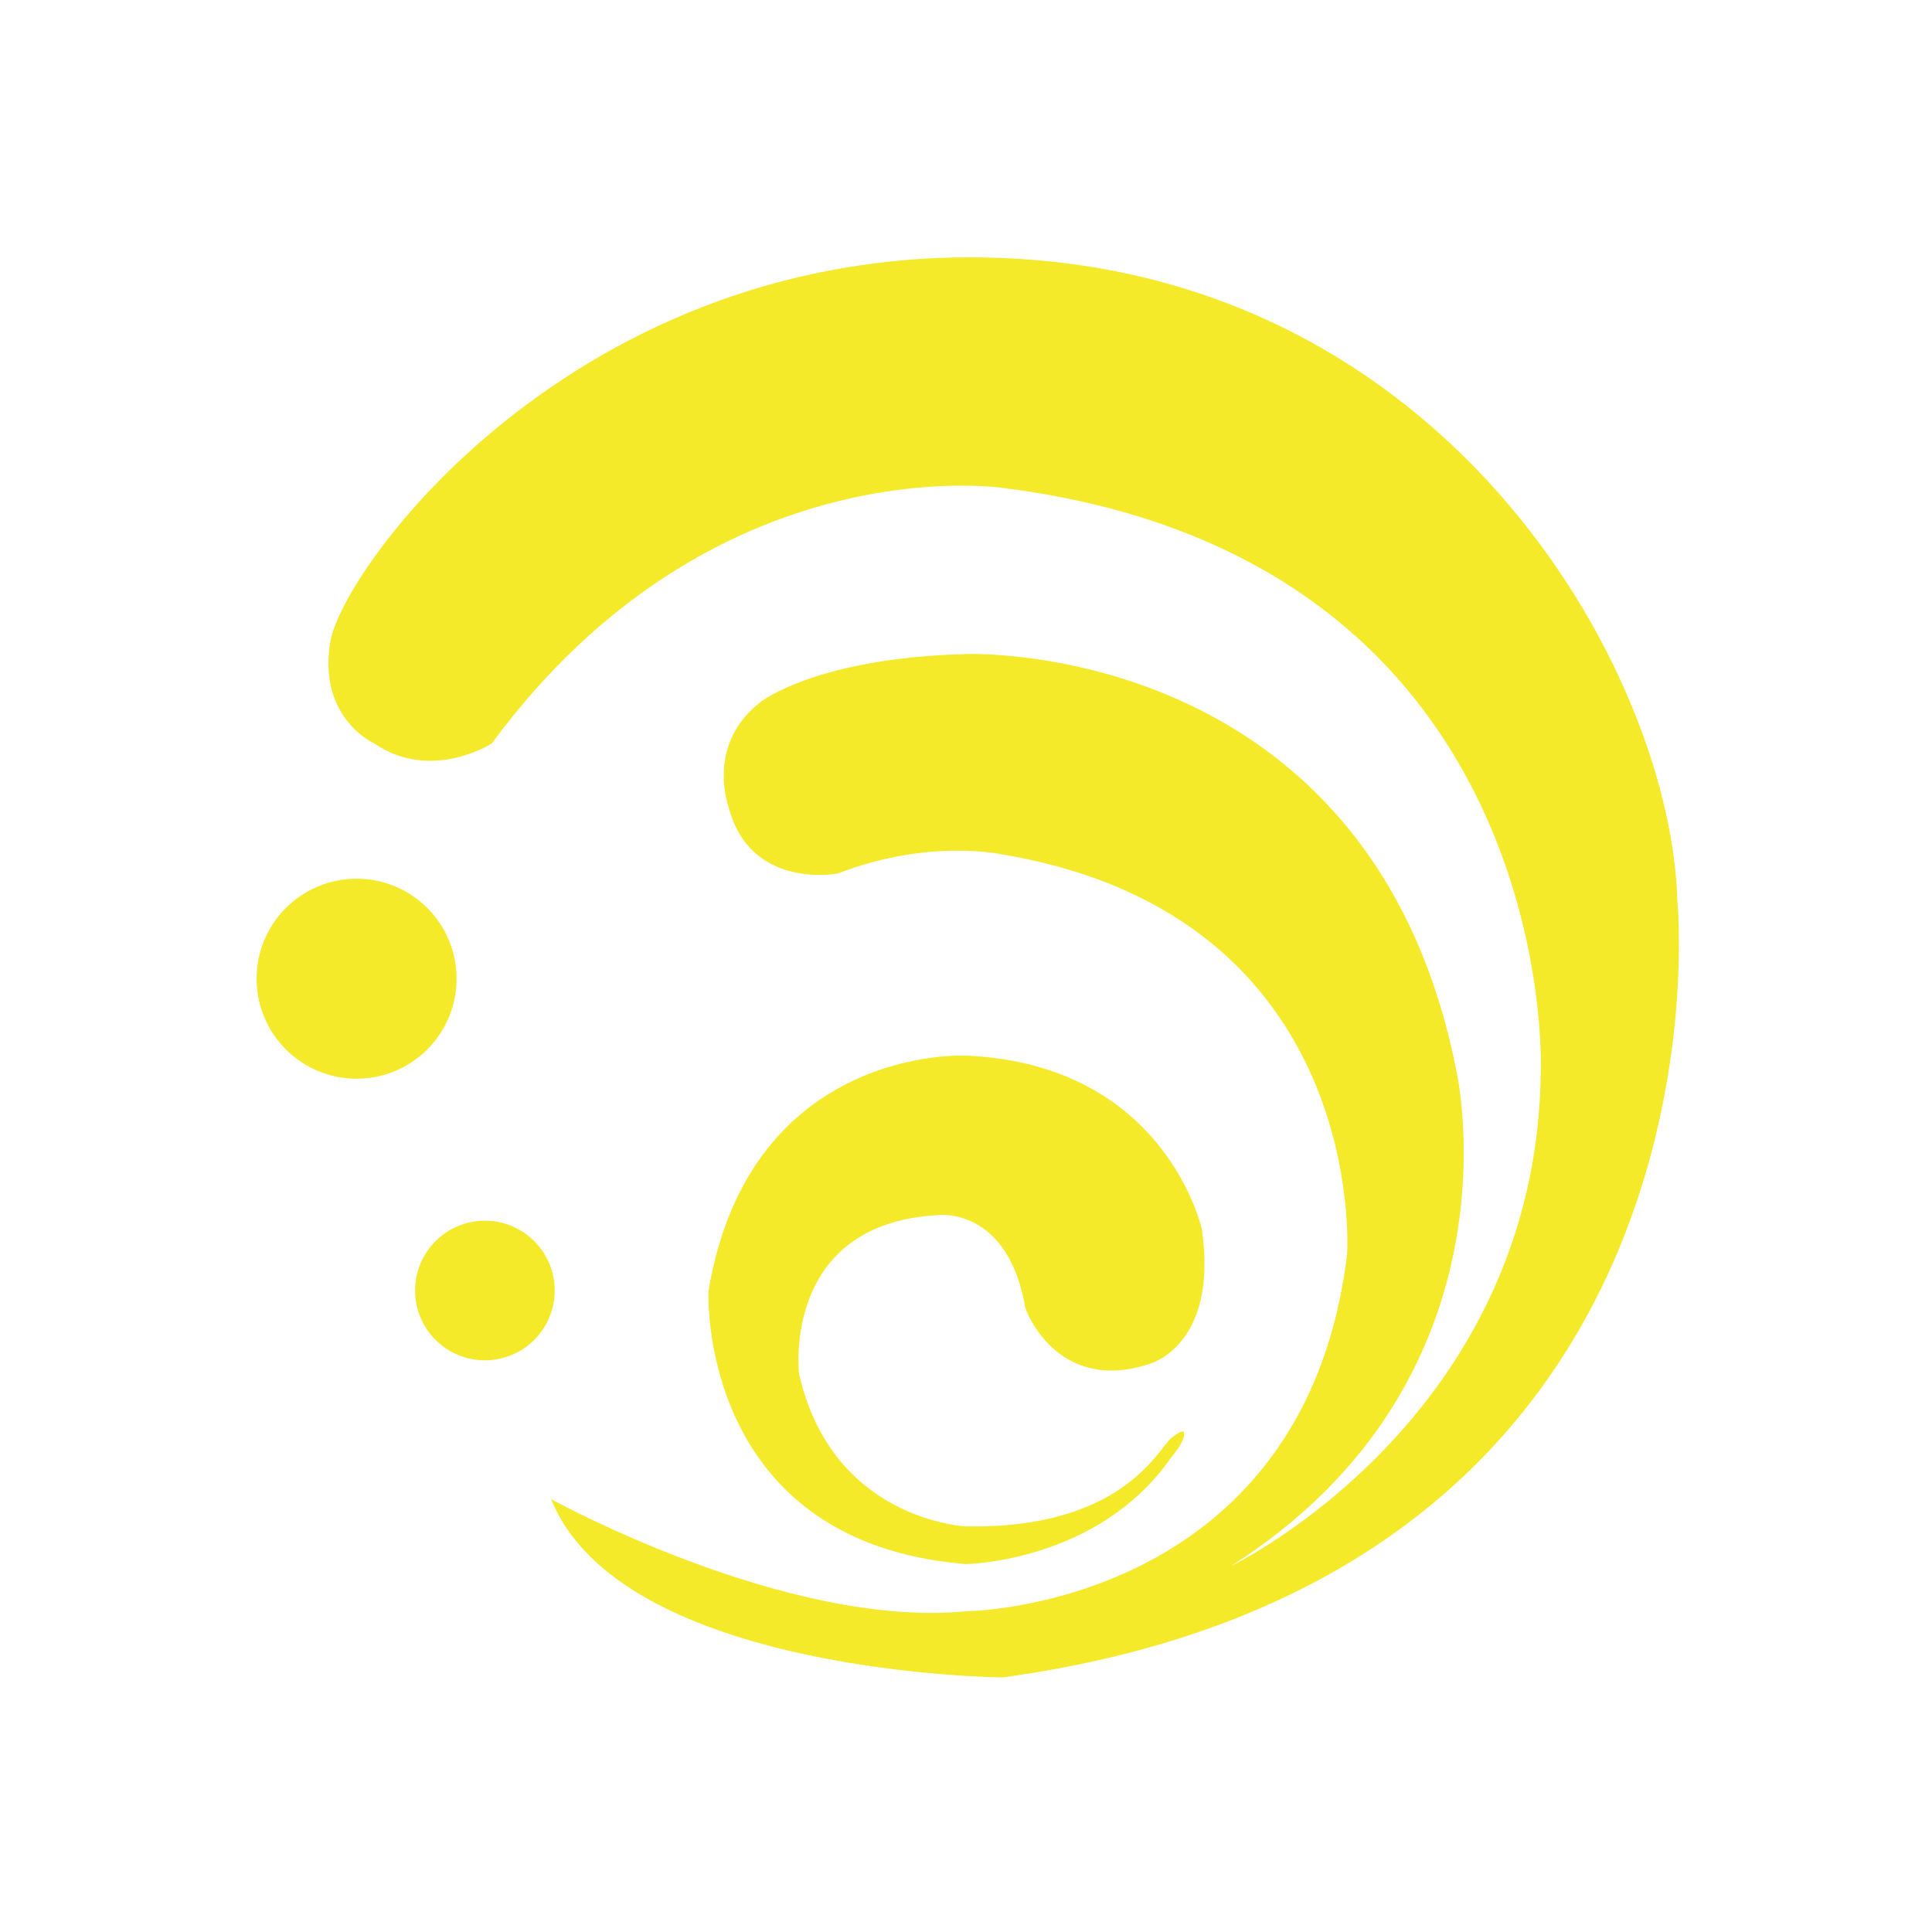
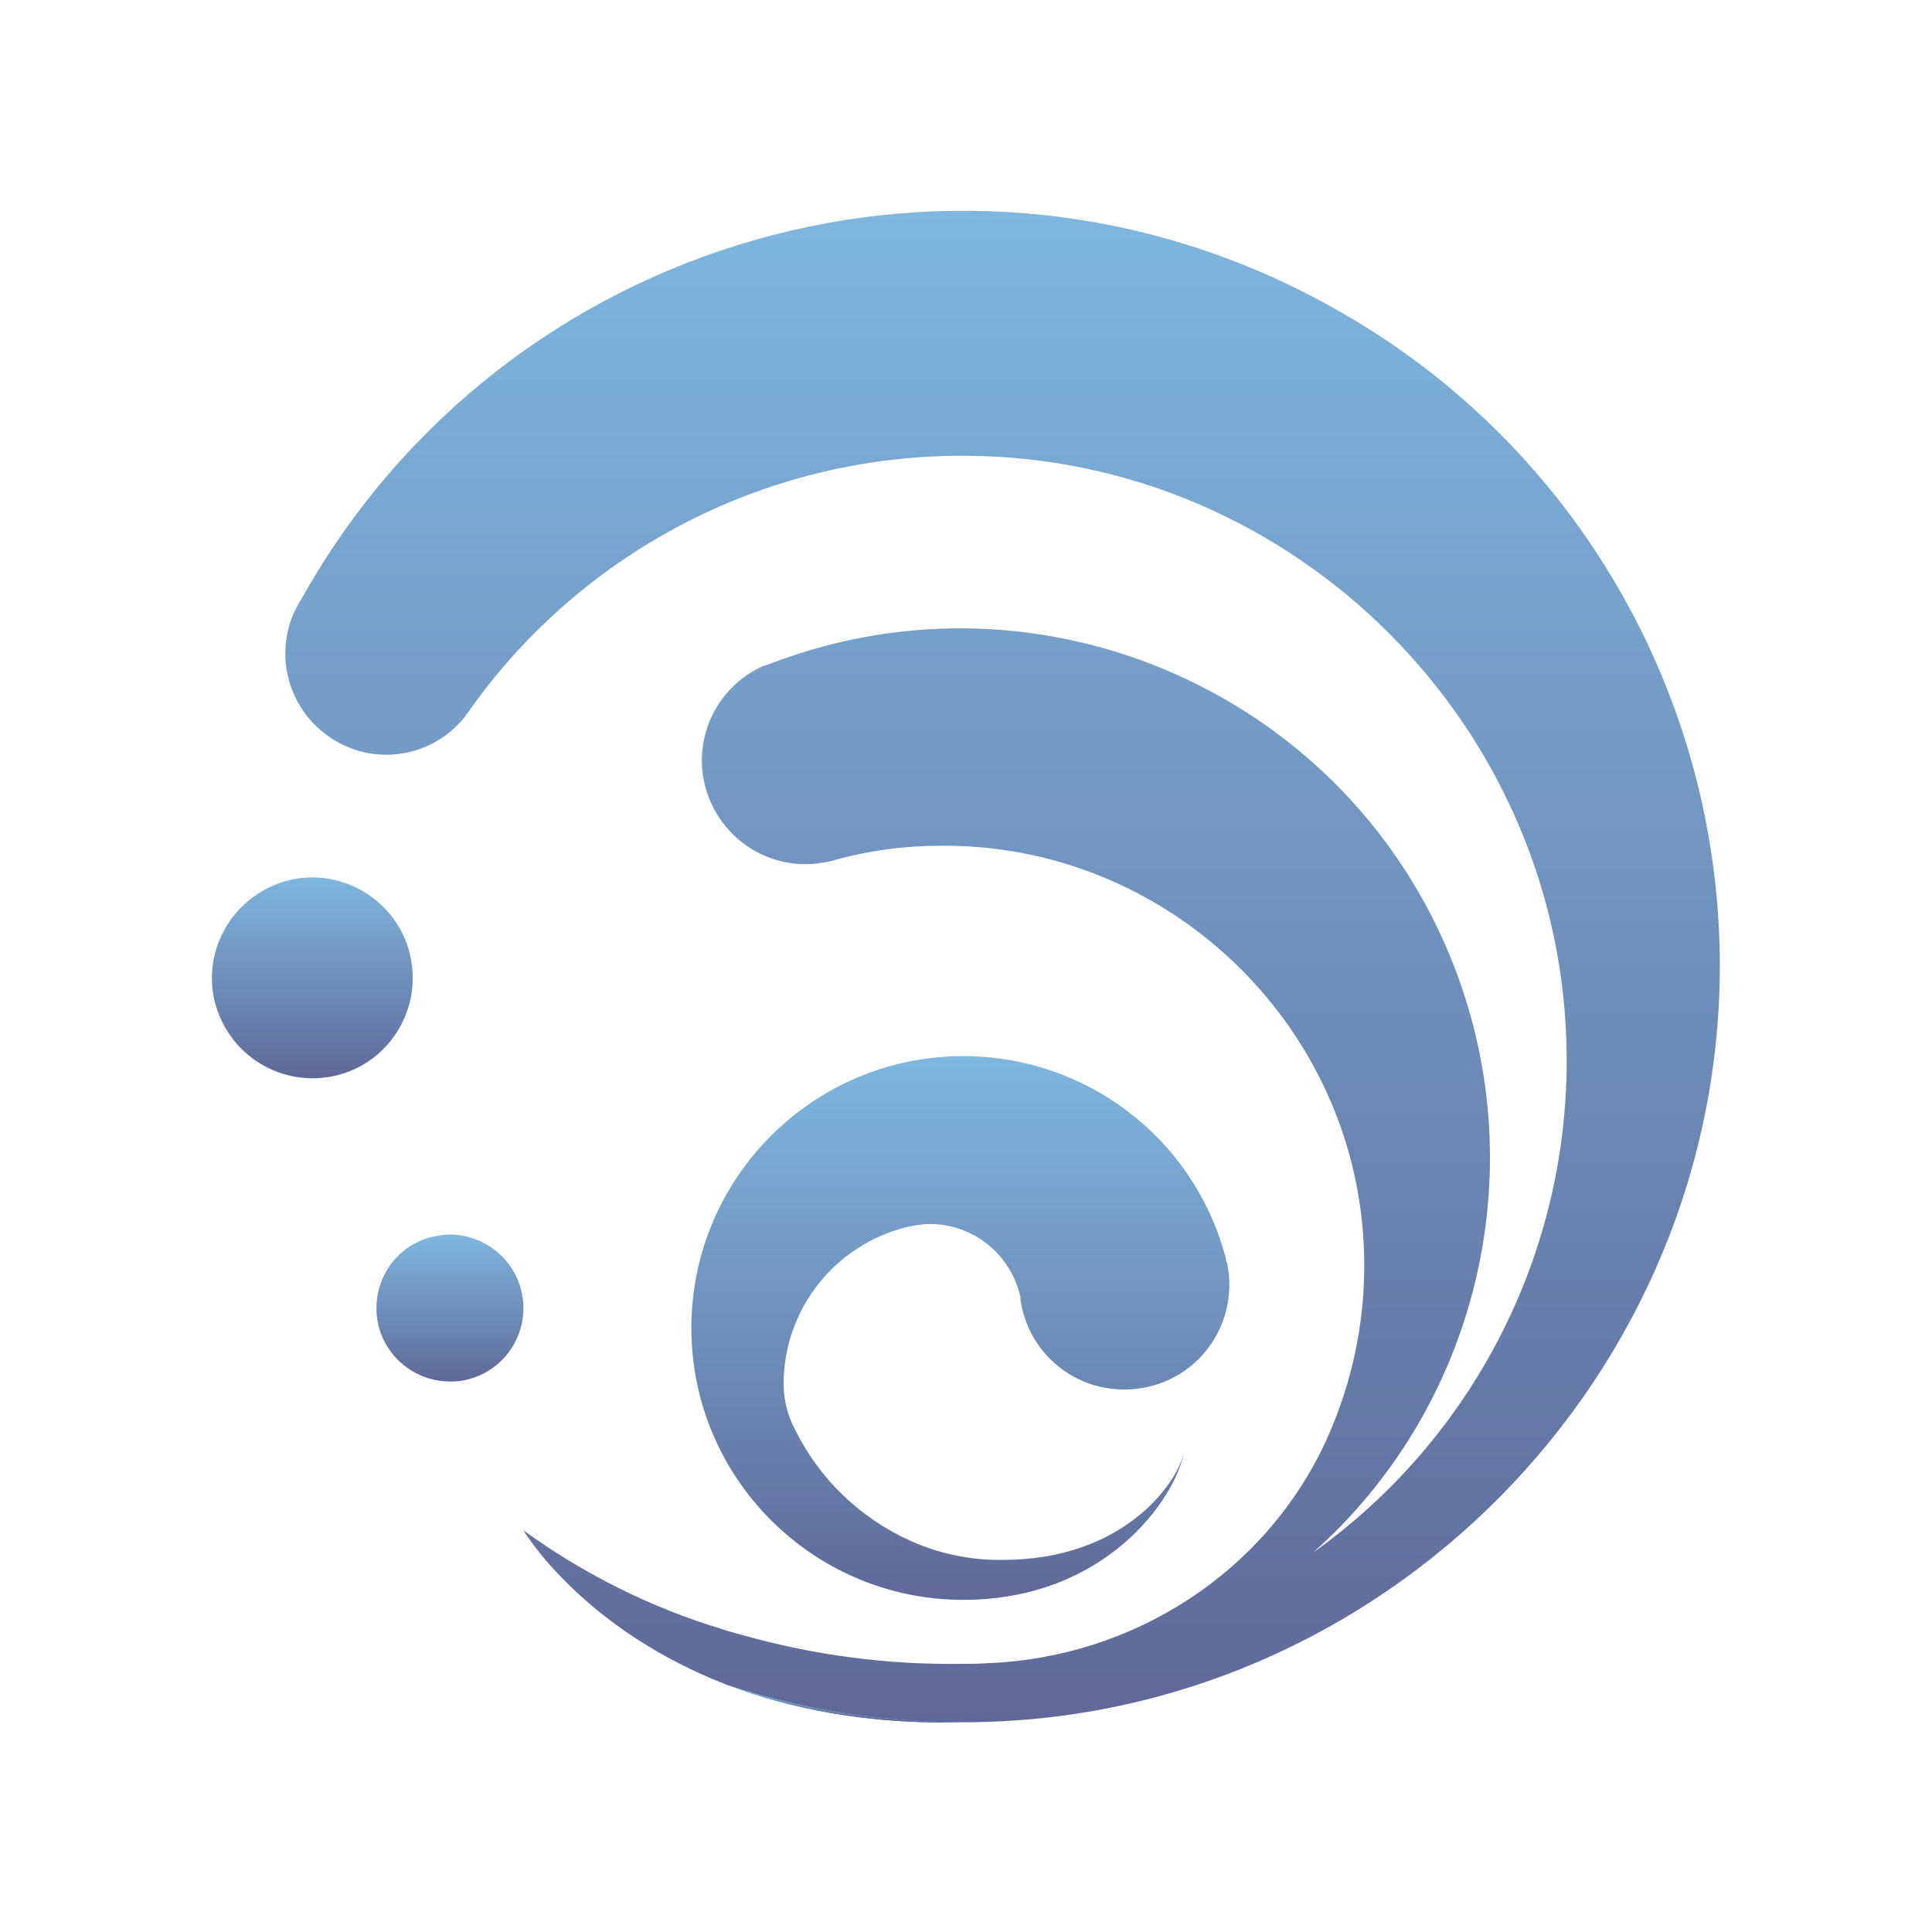
- <svg xmlns="http://www.w3.org/2000/svg" class="icon" width="32px" height="32.00px" viewBox="0 0 1024 1024" version="1.1">
-   <path fill="#f4ea2a" d="M889.071 478.092c-3-118.494-116.404-325.425-347.071-340.758S181.5 300 175 340.5s23.5 53.597 23.5 53.597c30 20.597 62.103 0 62.103 0 117.269-159.239 271.372-135.428 271.372-135.428 294.641 37.333 284.692 307.998 284.692 307.998C815.334 752 652.5 830 652.5 830 809 730.5 772 568 772 568c-45-230-260-221.333-260-221.333-78.667 2-108.333 25-108.333 25C374 394 386 427 386 427c11 45 58 36 58 36 49-19 87.975-10 87.975-10C725.949 486 714 664.667 714 664.667 691.333 852.668 512 854 512 854c-95.333 9.333-219.898-59.424-219.898-59.424 37.498 92.995 239.473 94.495 239.473 94.495 392.464-53.997 357.496-410.979 357.496-410.979z" />
-   <path fill="#f4ea2a" d="M498 644s36.5-4 45.5 49.5c0 0 16 45.5 65.5 29.5 0 0 37-9.5 28-71.5 0 0-19-87.5-125-92 0 0-114.5-5.961-136.5 124.77 0 0-6 133.23 136.5 144.73 0 0 69.5-1 108-55.5 0 0 8.833-10.334 7.5-14 0 0 0.5-3-6.5 2.5s-25.5 48.5-109 47c0 0-71-3-88.5-81 0 0-9.5-80 74.5-84z" />
-   <path fill="#f4ea2a" d="M189 518.735m-53 0a53 53 0 1 0 106 0 53 53 0 1 0-106 0Z" />
-   <path fill="#f4ea2a" d="M257 684m-37 0a37 37 0 1 0 74 0 37 37 0 1 0-74 0Z" />
+ <svg xmlns="http://www.w3.org/2000/svg" version="1.1" id="Hydro" x="0px" y="0px" viewBox="0 0 314.1 314.1" style="enable-background:new 0 0 314.1 314.1;" xml:space="preserve">
+   <style type="text/css">.st0{fill:url(#SVGID_1_)}.st1{fill:url(#SVGID_00000079468994811993095190000017146566380433222562_)}.st2{fill:url(#SVGID_00000049910188518522377350000012465617421646838185_)}.st3{fill:url(#SVGID_00000110470241778251958420000007932960404430046635_)}.st4{fill:url(#SVGID_00000003096802329787878160000008541124816437262263_)}.st5{fill:url(#SVGID_00000036948983967872387260000018144821778466142336_)}.st6{fill:url(#SVGID_00000130636316220123114220000000788108159589545654_)}.st7{fill:none}</style>
+   <g id="Livello">
+     <linearGradient id="SVGID_1_" gradientUnits="userSpaceOnUse" x1="137.52" y1="273.95" x2="137.52" y2="280.037">
+       <stop offset="0" style="stop-color:#7EB6DE" />
+       <stop offset="1" style="stop-color:#5F6999" />
+     </linearGradient>
+     <path class="st0" d="M156.6,280c-15.5,0.4-28.1-2.2-38.2-6C130.8,278,143.6,280,156.6,280z" />
+     <linearGradient id="SVGID_00000142176293854502679950000003552586044948413090_" gradientUnits="userSpaceOnUse" x1="156.157" y1="171.81" x2="156.157" y2="260.17">
+       <stop offset="0" style="stop-color:#7EB6DE" />
+       <stop offset="1" style="stop-color:#5F6999" />
+     </linearGradient>
+     <path style="fill:url(#SVGID_00000142176293854502679950000003552586044948413090_);" d="M127.4,225L127.4,225c0,2.5,0.6,5,1.8,7.3c3.9,8,10.5,14.4,18.6,18.1l0,0c4.8,2.2,10,3.3,15.3,3.2c19.5,0,28.3-12.4,29.4-17.5c-1.4,7.5-12.7,24-35.9,24c-24.4,0-44.2-19.8-44.2-44.2s19.8-44.2,44.2-44.2c19.8,0,37.2,13.1,42.5,32.2c0.1,0.3,0.2,0.5,0.2,0.8s0.1,0.4,0.2,0.6c0.1,0.7,0.2,1.3,0.3,2l0,0v0.1c0.7,8-4.3,15.5-12.1,17.8c-2.7,0.8-5.5,0.9-8.2,0.4c-6.7-1.3-12-6.5-13.4-13.2c-0.1-0.5-0.2-1-0.2-1.5c-1.5-6.9-7.6-11.9-14.7-11.9c-0.8,0-1.5,0.1-2.3,0.2c-0.5,0.1-1,0.2-1.5,0.3C135.7,202.4,127.4,212.9,127.4,225z" />
+     <linearGradient id="SVGID_00000079444074060411960390000004888646567534548655_" gradientUnits="userSpaceOnUse" x1="48.5" y1="97.24" x2="48.5" y2="99.61">
+       <stop offset="0" style="stop-color:#7EB6DE" />
+       <stop offset="1" style="stop-color:#5F6999" />
+     </linearGradient>
+     <path style="fill:url(#SVGID_00000079444074060411960390000004888646567534548655_);" d="M49.1,97.2c-0.4,0.8-0.9,1.6-1.3,2.4C48.2,98.8,48.6,98,49.1,97.2z" />
+     <linearGradient id="SVGID_00000152261457870747602520000001773233858010067388_" gradientUnits="userSpaceOnUse" x1="50.818" y1="142.679" x2="50.818" y2="175.305">
+       <stop offset="0" style="stop-color:#7EB6DE" />
+       <stop offset="1" style="stop-color:#5F6999" />
+     </linearGradient>
+     <path style="fill:url(#SVGID_00000152261457870747602520000001773233858010067388_);" d="M67.1,159c0,6.1-3.4,11.7-8.8,14.5l0,0c-8,4.1-17.8,1-22-7s-1-17.8,7-22s17.8-1,22,7C66.5,153.8,67.1,156.4,67.1,159z" />
+     <linearGradient id="SVGID_00000147177743522406848900000010418357250963027881_" gradientUnits="userSpaceOnUse" x1="73.173" y1="200.78" x2="73.173" y2="224.64">
+       <stop offset="0" style="stop-color:#7EB6DE" />
+       <stop offset="1" style="stop-color:#5F6999" />
+     </linearGradient>
+     <path style="fill:url(#SVGID_00000147177743522406848900000010418357250963027881_);" d="M85.1,212.7c0,4.7-2.8,9-7.1,10.9c-1.4,0.6-2.9,1-4.5,1h-0.3c-6.6,0-12-5.3-12-11.9c0-5.9,4.2-10.9,10-11.8c0.7-0.1,1.3-0.2,2-0.2C79.8,200.8,85.1,206.1,85.1,212.7z" />
+     <linearGradient id="SVGID_00000103263893064420461400000001159481027299498880_" gradientUnits="userSpaceOnUse" x1="163.051" y1="34.084" x2="163.051" y2="279.99">
+       <stop offset="0" style="stop-color:#7EB6DE" />
+       <stop offset="1" style="stop-color:#5F6999" />
+     </linearGradient>
+     <path style="fill:url(#SVGID_00000103263893064420461400000001159481027299498880_);" d="M279.6,155.7c0.7,68-55,124.3-123,124.3c-13,0-25.9-2-38.2-6c-23.5-9-33-24.7-33.3-25.2c9.8,7.1,20.6,12.5,32.1,16c1.2,0.4,2.3,0.7,3.4,1l0,0c11.7,3.3,23.8,4.9,35.9,4.7c1.3,0,2.7,0,4-0.1c23.7-0.9,45.2-14.7,55.1-36.2c4.6-10.1,6.7-21.1,6.1-32.1c-1.9-36.2-32.4-64.9-68.7-64.6c-6,0-11.9,0.8-17.6,2.4l-0.3,0.1c-1.4,0.3-2.7,0.5-4.1,0.5c-9.3,0-16.8-7.5-16.9-16.8c0-6.6,3.8-12.6,9.9-15.4h0.1l0.2-0.1h0.1l0.3-0.1l0.8-0.3l0,0c44.4-16.9,94.2,5.4,111.1,49.8c12.7,33.3,3.5,71.1-23.1,94.8c26.1-18.6,41.5-48.8,41.2-80.8c-0.4-53.4-44.1-97.1-97.4-97.5c-32-0.3-62.1,15-80.7,41c-0.3,0.5-0.7,0.9-1,1.4c-5.6,7.1-15.9,8.3-23,2.6c-5.8-4.6-7.8-12.5-4.9-19.3c0.4-0.8,0.8-1.6,1.3-2.4c33.1-59.3,108-80.6,167.3-47.6C255,71.1,279.1,111.6,279.6,155.7z" />
+     <linearGradient id="SVGID_00000075159930158838628400000005847097726873997456_" gradientUnits="userSpaceOnUse" x1="137.52" y1="273.95" x2="137.52" y2="280.037">
+       <stop offset="0" style="stop-color:#7EB6DE" />
+       <stop offset="1" style="stop-color:#5F6999" />
+     </linearGradient>
+     <path style="fill:url(#SVGID_00000075159930158838628400000005847097726873997456_);" d="M156.6,280c-15.5,0.4-28.1-2.2-38.2-6C130.8,278,143.6,280,156.6,280z" />
+     <rect class="st7" width="314.1" height="314.1" />
+   </g>
</svg>
